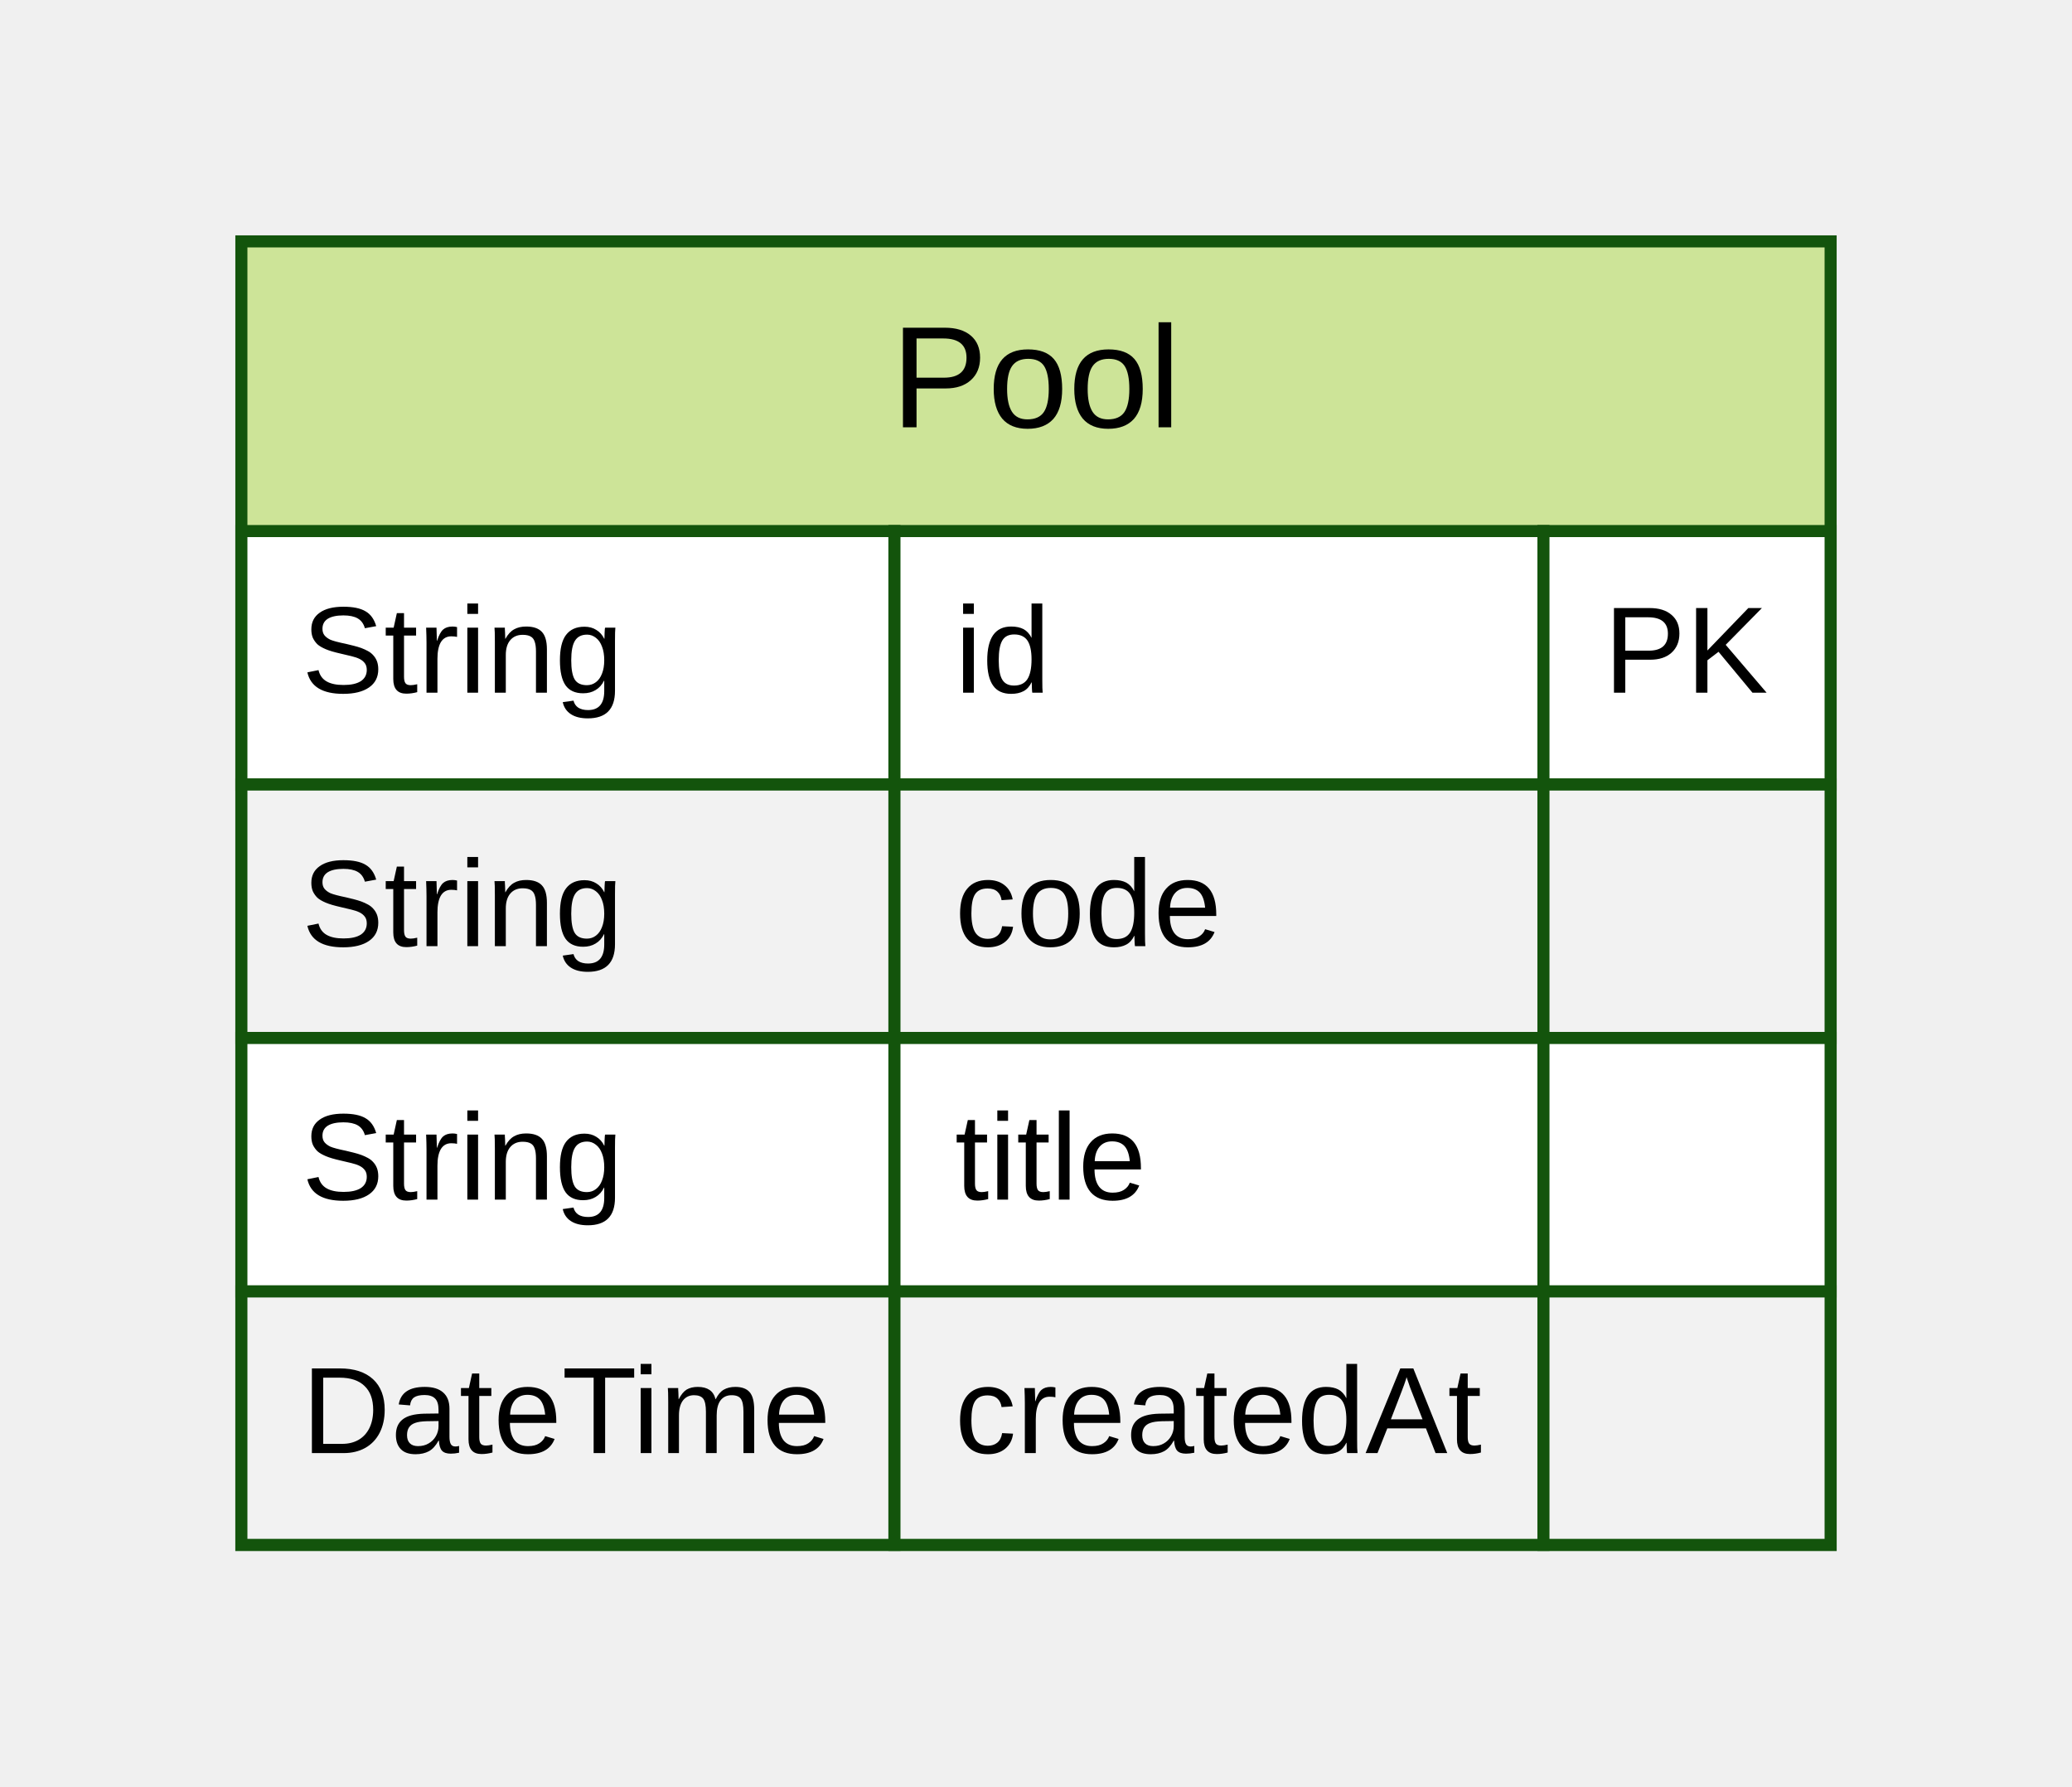
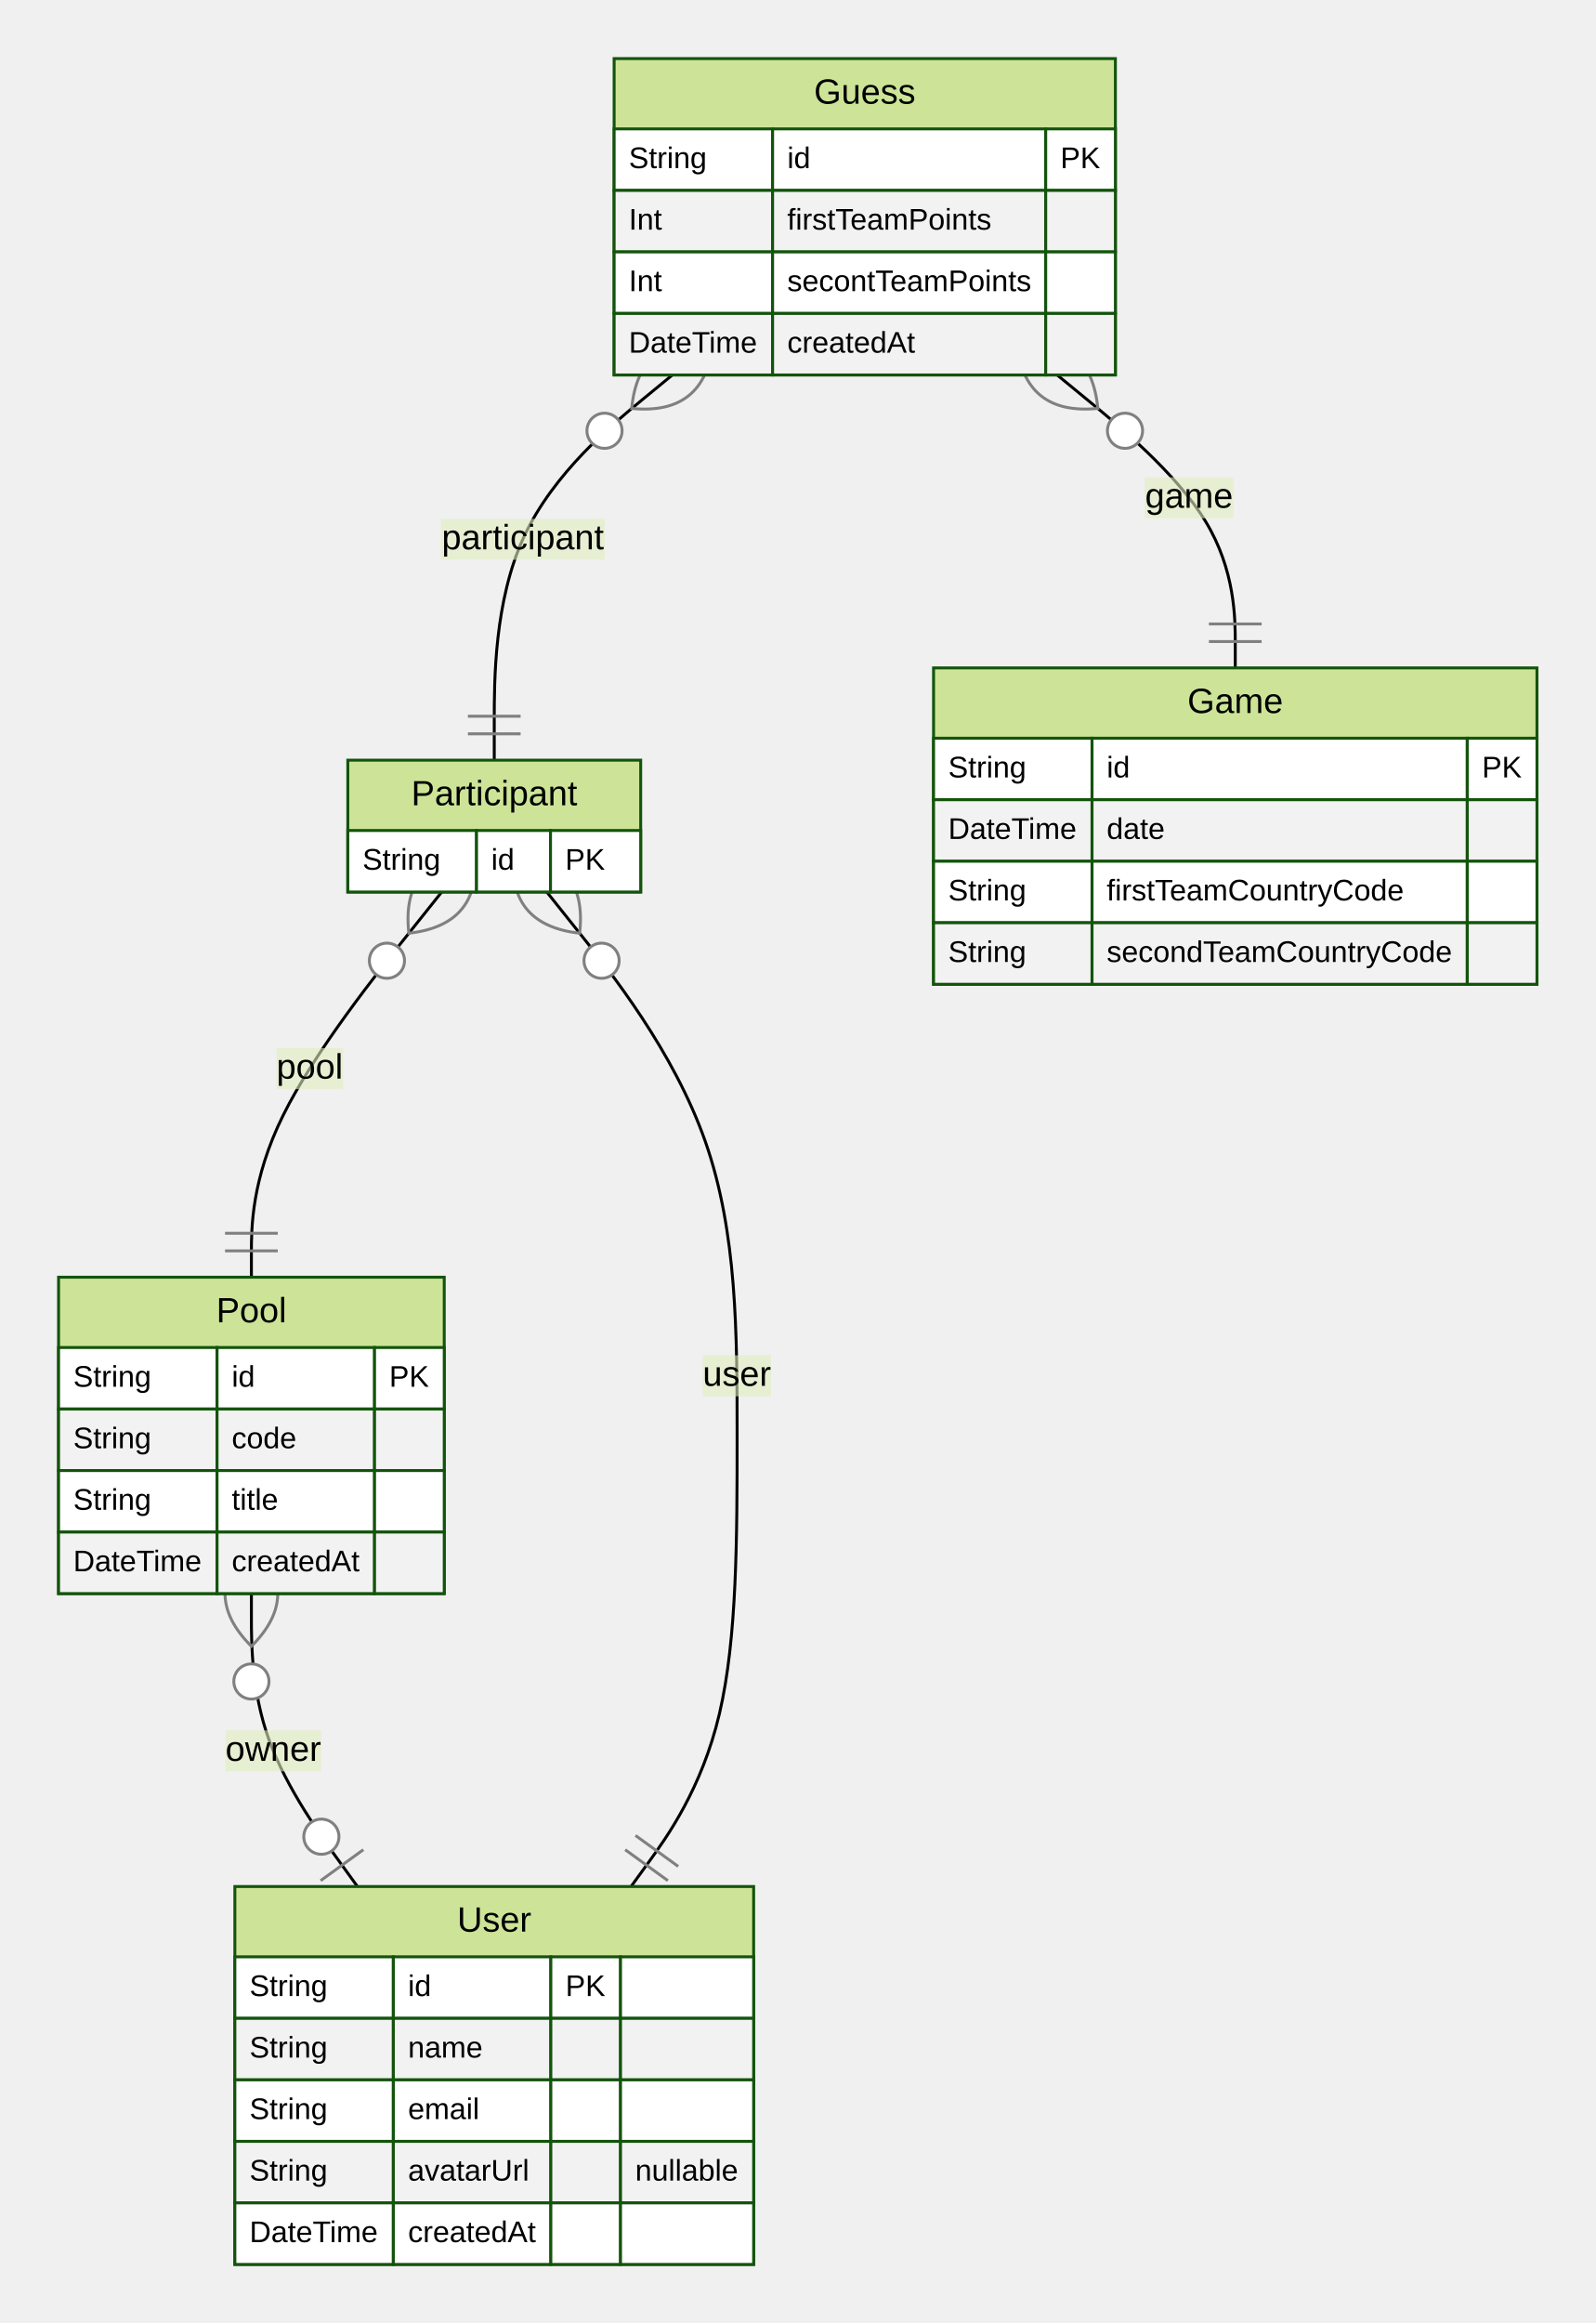
- <svg xmlns="http://www.w3.org/2000/svg" aria-labelledby="chart-title-mermaid-0 chart-desc-mermaid-0" role="img" viewBox="0 0 171.683 148" style="max-width: 171.683px; background-color: white;" width="100%" id="mermaid-0">
+ <svg xmlns="http://www.w3.org/2000/svg" aria-labelledby="chart-title-mermaid-0 chart-desc-mermaid-0" role="img" viewBox="0 0 544.791 793" style="max-width: 544.791px; background-color: white;" width="100%" id="mermaid-0">
  <style>#mermaid-0 {font-family:"trebuchet ms",verdana,arial,sans-serif;font-size:16px;fill:#000000;}#mermaid-0 .error-icon{fill:#552222;}#mermaid-0 .error-text{fill:#552222;stroke:#552222;}#mermaid-0 .edge-thickness-normal{stroke-width:2px;}#mermaid-0 .edge-thickness-thick{stroke-width:3.5px;}#mermaid-0 .edge-pattern-solid{stroke-dasharray:0;}#mermaid-0 .edge-pattern-dashed{stroke-dasharray:3;}#mermaid-0 .edge-pattern-dotted{stroke-dasharray:2;}#mermaid-0 .marker{fill:#000000;stroke:#000000;}#mermaid-0 .marker.cross{stroke:#000000;}#mermaid-0 svg{font-family:"trebuchet ms",verdana,arial,sans-serif;font-size:16px;}#mermaid-0 .entityBox{fill:#cde498;stroke:#13540c;}#mermaid-0 .attributeBoxOdd{fill:#ffffff;stroke:#13540c;}#mermaid-0 .attributeBoxEven{fill:#f2f2f2;stroke:#13540c;}#mermaid-0 .relationshipLabelBox{fill:hsl(78.158, 58.462%, 84.51%);opacity:0.7;background-color:hsl(78.158, 58.462%, 84.51%);}#mermaid-0 .relationshipLabelBox rect{opacity:0.5;}#mermaid-0 .relationshipLine{stroke:#000000;}#mermaid-0 :root{--mermaid-font-family:"trebuchet ms",verdana,arial,sans-serif;}</style>
  <g />
  <defs>
    <marker orient="auto" markerHeight="18" markerWidth="18" refY="9" refX="0" id="ONLY_ONE_START">
      <path d="M9,0 L9,18 M15,0 L15,18" fill="none" stroke="gray" />
    </marker>
  </defs>
  <defs>
    <marker orient="auto" markerHeight="18" markerWidth="18" refY="9" refX="18" id="ONLY_ONE_END">
      <path d="M3,0 L3,18 M9,0 L9,18" fill="none" stroke="gray" />
    </marker>
  </defs>
  <defs>
    <marker orient="auto" markerHeight="18" markerWidth="30" refY="9" refX="0" id="ZERO_OR_ONE_START">
      <circle r="6" cy="9" cx="21" fill="white" stroke="gray" />
      <path d="M9,0 L9,18" fill="none" stroke="gray" />
    </marker>
  </defs>
  <defs>
    <marker orient="auto" markerHeight="18" markerWidth="30" refY="9" refX="30" id="ZERO_OR_ONE_END">
      <circle r="6" cy="9" cx="9" fill="white" stroke="gray" />
      <path d="M21,0 L21,18" fill="none" stroke="gray" />
    </marker>
  </defs>
  <defs>
    <marker orient="auto" markerHeight="36" markerWidth="45" refY="18" refX="18" id="ONE_OR_MORE_START">
      <path d="M0,18 Q 18,0 36,18 Q 18,36 0,18 M42,9 L42,27" fill="none" stroke="gray" />
    </marker>
  </defs>
  <defs>
    <marker orient="auto" markerHeight="36" markerWidth="45" refY="18" refX="27" id="ONE_OR_MORE_END">
      <path d="M3,9 L3,27 M9,18 Q27,0 45,18 Q27,36 9,18" fill="none" stroke="gray" />
    </marker>
  </defs>
  <defs>
    <marker orient="auto" markerHeight="36" markerWidth="57" refY="18" refX="18" id="ZERO_OR_MORE_START">
      <circle r="6" cy="18" cx="48" fill="white" stroke="gray" />
      <path d="M0,18 Q18,0 36,18 Q18,36 0,18" fill="none" stroke="gray" />
    </marker>
  </defs>
  <defs>
    <marker orient="auto" markerHeight="36" markerWidth="57" refY="18" refX="39" id="ZERO_OR_MORE_END">
      <circle r="6" cy="18" cx="9" fill="white" stroke="gray" />
      <path d="M21,18 Q39,0 57,18 Q39,36 21,18" fill="none" stroke="gray" />
    </marker>
  </defs>
-   <g transform="translate(20,20 )" id="Pool">
+   <path marker-start="url(#ZERO_OR_MORE_START)" marker-end="url(#ZERO_OR_ONE_END)" fill="none" stroke="gray" d="M85.841,544L85.841,552.333C85.841,560.667,85.841,577.333,91.876,594C97.911,610.667,109.981,627.333,116.016,635.667L122.051,644" class="er relationshipLine" />
+   <path marker-start="url(#ZERO_OR_MORE_START)" marker-end="url(#ONLY_ONE_END)" fill="none" stroke="gray" d="M186.702,304.5L197.532,318.083C208.362,331.667,230.023,358.833,240.853,389.75C251.683,420.667,251.683,455.333,251.683,490C251.683,524.667,251.683,559.333,245.648,585C239.613,610.667,227.543,627.333,221.508,635.667L215.473,644" class="er relationshipLine" />
+   <path marker-start="url(#ZERO_OR_MORE_START)" marker-end="url(#ONLY_ONE_END)" fill="none" stroke="gray" d="M150.823,304.5L139.992,318.083C129.162,331.667,107.502,358.833,96.672,380.75C85.841,402.667,85.841,419.333,85.841,427.667L85.841,436" class="er relationshipLine" />
+   <path marker-start="url(#ZERO_OR_MORE_START)" marker-end="url(#ONLY_ONE_END)" fill="none" stroke="gray" d="M229.583,128L219.446,136.333C209.309,144.667,189.036,161.333,178.899,183.25C168.762,205.167,168.762,232.333,168.762,245.917L168.762,259.5" class="er relationshipLine" />
+   <path marker-start="url(#ZERO_OR_MORE_START)" marker-end="url(#ONLY_ONE_END)" fill="none" stroke="gray" d="M360.956,128L371.093,136.333C381.23,144.667,401.503,161.333,411.64,178C421.777,194.667,421.777,211.333,421.777,219.667L421.777,228" class="er relationshipLine" />
+   <g transform="translate(20,436 )" id="Pool">
    <rect height="108" width="131.683" y="0" x="0" stroke="gray" fill-opacity="100%" fill="honeydew" class="er entityBox" />
    <text transform="translate(65.84149,12)" style="font-family: &quot;trebuchet ms&quot;, verdana, arial, sans-serif;; font-size: 12px" text-anchor="middle" dominant-baseline="middle" y="0" x="0" id="entity-Pool" class="er entityLabel">Pool</text>
    <rect height="21" width="54.113" y="24" x="0" stroke="gray" fill-opacity="100%" fill="honeydew" class="er attributeBoxOdd" />
    <text transform="translate(5,34.5)" style="font-family: &quot;trebuchet ms&quot;, verdana, arial, sans-serif;; font-size: 10.2px" text-anchor="left" dominant-baseline="middle" y="0" x="0" id="entity-Pool-attr-1-type" class="er entityLabel">String</text>
    <rect height="21" width="53.775" y="24" x="54.113" stroke="gray" fill-opacity="100%" fill="honeydew" class="er attributeBoxOdd" />
    <text transform="translate(59.11313,34.5)" style="font-family: &quot;trebuchet ms&quot;, verdana, arial, sans-serif;; font-size: 10.2px" text-anchor="left" dominant-baseline="middle" y="0" x="0" id="entity-Pool-attr-1-name" class="er entityLabel">id</text>
    <rect height="21" width="23.795" y="24" x="107.888" stroke="gray" fill-opacity="100%" fill="honeydew" class="er attributeBoxOdd" />
    <text transform="translate(112.888,34.5)" style="font-family: &quot;trebuchet ms&quot;, verdana, arial, sans-serif;; font-size: 10.2px" text-anchor="left" dominant-baseline="middle" y="0" x="0" id="entity-Pool-attr-1-key" class="er entityLabel">PK</text>
    <rect height="21" width="54.113" y="45" x="0" stroke="gray" fill-opacity="100%" fill="honeydew" class="er attributeBoxEven" />
    <text transform="translate(5,55.5)" style="font-family: &quot;trebuchet ms&quot;, verdana, arial, sans-serif;; font-size: 10.2px" text-anchor="left" dominant-baseline="middle" y="0" x="0" id="entity-Pool-attr-2-type" class="er entityLabel">String</text>
    <rect height="21" width="53.775" y="45" x="54.113" stroke="gray" fill-opacity="100%" fill="honeydew" class="er attributeBoxEven" />
    <text transform="translate(59.11313,55.5)" style="font-family: &quot;trebuchet ms&quot;, verdana, arial, sans-serif;; font-size: 10.2px" text-anchor="left" dominant-baseline="middle" y="0" x="0" id="entity-Pool-attr-2-name" class="er entityLabel">code</text>
    <rect height="21" width="23.795" y="45" x="107.888" stroke="gray" fill-opacity="100%" fill="honeydew" class="er attributeBoxEven" />
    <text transform="translate(112.888,55.5)" style="font-family: &quot;trebuchet ms&quot;, verdana, arial, sans-serif;; font-size: 10.2px" text-anchor="left" dominant-baseline="middle" y="0" x="0" id="entity-Pool-attr-2-key" class="er entityLabel" />
    <rect height="21" width="54.113" y="66" x="0" stroke="gray" fill-opacity="100%" fill="honeydew" class="er attributeBoxOdd" />
    <text transform="translate(5,76.5)" style="font-family: &quot;trebuchet ms&quot;, verdana, arial, sans-serif;; font-size: 10.2px" text-anchor="left" dominant-baseline="middle" y="0" x="0" id="entity-Pool-attr-3-type" class="er entityLabel">String</text>
    <rect height="21" width="53.775" y="66" x="54.113" stroke="gray" fill-opacity="100%" fill="honeydew" class="er attributeBoxOdd" />
    <text transform="translate(59.11313,76.5)" style="font-family: &quot;trebuchet ms&quot;, verdana, arial, sans-serif;; font-size: 10.2px" text-anchor="left" dominant-baseline="middle" y="0" x="0" id="entity-Pool-attr-3-name" class="er entityLabel">title</text>
    <rect height="21" width="23.795" y="66" x="107.888" stroke="gray" fill-opacity="100%" fill="honeydew" class="er attributeBoxOdd" />
    <text transform="translate(112.888,76.5)" style="font-family: &quot;trebuchet ms&quot;, verdana, arial, sans-serif;; font-size: 10.2px" text-anchor="left" dominant-baseline="middle" y="0" x="0" id="entity-Pool-attr-3-key" class="er entityLabel" />
    <rect height="21" width="54.113" y="87" x="0" stroke="gray" fill-opacity="100%" fill="honeydew" class="er attributeBoxEven" />
    <text transform="translate(5,97.5)" style="font-family: &quot;trebuchet ms&quot;, verdana, arial, sans-serif;; font-size: 10.2px" text-anchor="left" dominant-baseline="middle" y="0" x="0" id="entity-Pool-attr-4-type" class="er entityLabel">DateTime</text>
    <rect height="21" width="53.775" y="87" x="54.113" stroke="gray" fill-opacity="100%" fill="honeydew" class="er attributeBoxEven" />
    <text transform="translate(59.11313,97.5)" style="font-family: &quot;trebuchet ms&quot;, verdana, arial, sans-serif;; font-size: 10.2px" text-anchor="left" dominant-baseline="middle" y="0" x="0" id="entity-Pool-attr-4-name" class="er entityLabel">createdAt</text>
    <rect height="21" width="23.795" y="87" x="107.888" stroke="gray" fill-opacity="100%" fill="honeydew" class="er attributeBoxEven" />
    <text transform="translate(112.888,97.5)" style="font-family: &quot;trebuchet ms&quot;, verdana, arial, sans-serif;; font-size: 10.2px" text-anchor="left" dominant-baseline="middle" y="0" x="0" id="entity-Pool-attr-4-key" class="er entityLabel" />
  </g>
+   <g transform="translate(118.7622,259.5 )" id="Participant">
+     <rect height="45" width="100" y="0" x="0" stroke="gray" fill-opacity="100%" fill="honeydew" class="er entityBox" />
+     <text transform="translate(50,12)" style="font-family: &quot;trebuchet ms&quot;, verdana, arial, sans-serif;; font-size: 12px" text-anchor="middle" dominant-baseline="middle" y="0" x="0" id="entity-Participant" class="er entityLabel">Participant</text>
+     <rect height="21" width="43.945" y="24" x="0" stroke="gray" fill-opacity="100%" fill="honeydew" class="er attributeBoxOdd" />
+     <text transform="translate(5,34.5)" style="font-family: &quot;trebuchet ms&quot;, verdana, arial, sans-serif;; font-size: 10.2px" text-anchor="left" dominant-baseline="middle" y="0" x="0" id="entity-Participant-attr-1-type" class="er entityLabel">String</text>
+     <rect height="21" width="25.262" y="24" x="43.945" stroke="gray" fill-opacity="100%" fill="honeydew" class="er attributeBoxOdd" />
+     <text transform="translate(48.94526,34.5)" style="font-family: &quot;trebuchet ms&quot;, verdana, arial, sans-serif;; font-size: 10.2px" text-anchor="left" dominant-baseline="middle" y="0" x="0" id="entity-Participant-attr-1-name" class="er entityLabel">id</text>
+     <rect height="21" width="30.793" y="24" x="69.207" stroke="gray" fill-opacity="100%" fill="honeydew" class="er attributeBoxOdd" />
+     <text transform="translate(74.20681,34.5)" style="font-family: &quot;trebuchet ms&quot;, verdana, arial, sans-serif;; font-size: 10.2px" text-anchor="left" dominant-baseline="middle" y="0" x="0" id="entity-Participant-attr-1-key" class="er entityLabel">PK</text>
+   </g>
+   <g transform="translate(80.19414,644 )" id="User">
+     <rect height="129" width="177.136" y="0" x="0" stroke="gray" fill-opacity="100%" fill="honeydew" class="er entityBox" />
+     <text transform="translate(88.5681,12)" style="font-family: &quot;trebuchet ms&quot;, verdana, arial, sans-serif;; font-size: 12px" text-anchor="middle" dominant-baseline="middle" y="0" x="0" id="entity-User" class="er entityLabel">User</text>
+     <rect height="21" width="54.113" y="24" x="0" stroke="gray" fill-opacity="100%" fill="honeydew" class="er attributeBoxOdd" />
+     <text transform="translate(5,34.5)" style="font-family: &quot;trebuchet ms&quot;, verdana, arial, sans-serif;; font-size: 10.2px" text-anchor="left" dominant-baseline="middle" y="0" x="0" id="entity-User-attr-1-type" class="er entityLabel">String</text>
+     <rect height="21" width="53.775" y="24" x="54.113" stroke="gray" fill-opacity="100%" fill="honeydew" class="er attributeBoxOdd" />
+     <text transform="translate(59.11313,34.5)" style="font-family: &quot;trebuchet ms&quot;, verdana, arial, sans-serif;; font-size: 10.2px" text-anchor="left" dominant-baseline="middle" y="0" x="0" id="entity-User-attr-1-name" class="er entityLabel">id</text>
+     <rect height="21" width="23.795" y="24" x="107.888" stroke="gray" fill-opacity="100%" fill="honeydew" class="er attributeBoxOdd" />
+     <text transform="translate(112.888,34.5)" style="font-family: &quot;trebuchet ms&quot;, verdana, arial, sans-serif;; font-size: 10.2px" text-anchor="left" dominant-baseline="middle" y="0" x="0" id="entity-User-attr-1-key" class="er entityLabel">PK</text>
+     <rect height="21" width="45.453" y="24" x="131.683" stroke="gray" fill-opacity="100%" fill="honeydew" class="er attributeBoxOdd" />
+     <text transform="translate(136.683,34.5)" style="font-family: &quot;trebuchet ms&quot;, verdana, arial, sans-serif;; font-size: 10.2px" text-anchor="left" dominant-baseline="middle" y="0" x="0" id="entity-User-attr-1-comment" class="er entityLabel" />
+     <rect height="21" width="54.113" y="45" x="0" stroke="gray" fill-opacity="100%" fill="honeydew" class="er attributeBoxEven" />
+     <text transform="translate(5,55.5)" style="font-family: &quot;trebuchet ms&quot;, verdana, arial, sans-serif;; font-size: 10.2px" text-anchor="left" dominant-baseline="middle" y="0" x="0" id="entity-User-attr-2-type" class="er entityLabel">String</text>
+     <rect height="21" width="53.775" y="45" x="54.113" stroke="gray" fill-opacity="100%" fill="honeydew" class="er attributeBoxEven" />
+     <text transform="translate(59.11313,55.5)" style="font-family: &quot;trebuchet ms&quot;, verdana, arial, sans-serif;; font-size: 10.2px" text-anchor="left" dominant-baseline="middle" y="0" x="0" id="entity-User-attr-2-name" class="er entityLabel">name</text>
+     <rect height="21" width="23.795" y="45" x="107.888" stroke="gray" fill-opacity="100%" fill="honeydew" class="er attributeBoxEven" />
+     <text transform="translate(112.888,55.5)" style="font-family: &quot;trebuchet ms&quot;, verdana, arial, sans-serif;; font-size: 10.2px" text-anchor="left" dominant-baseline="middle" y="0" x="0" id="entity-User-attr-2-key" class="er entityLabel" />
+     <rect height="21" width="45.453" y="45" x="131.683" stroke="gray" fill-opacity="100%" fill="honeydew" class="er attributeBoxEven" />
+     <text transform="translate(136.683,55.5)" style="font-family: &quot;trebuchet ms&quot;, verdana, arial, sans-serif;; font-size: 10.2px" text-anchor="left" dominant-baseline="middle" y="0" x="0" id="entity-User-attr-2-comment" class="er entityLabel" />
+     <rect height="21" width="54.113" y="66" x="0" stroke="gray" fill-opacity="100%" fill="honeydew" class="er attributeBoxOdd" />
+     <text transform="translate(5,76.5)" style="font-family: &quot;trebuchet ms&quot;, verdana, arial, sans-serif;; font-size: 10.2px" text-anchor="left" dominant-baseline="middle" y="0" x="0" id="entity-User-attr-3-type" class="er entityLabel">String</text>
+     <rect height="21" width="53.775" y="66" x="54.113" stroke="gray" fill-opacity="100%" fill="honeydew" class="er attributeBoxOdd" />
+     <text transform="translate(59.11313,76.5)" style="font-family: &quot;trebuchet ms&quot;, verdana, arial, sans-serif;; font-size: 10.2px" text-anchor="left" dominant-baseline="middle" y="0" x="0" id="entity-User-attr-3-name" class="er entityLabel">email</text>
+     <rect height="21" width="23.795" y="66" x="107.888" stroke="gray" fill-opacity="100%" fill="honeydew" class="er attributeBoxOdd" />
+     <text transform="translate(112.888,76.5)" style="font-family: &quot;trebuchet ms&quot;, verdana, arial, sans-serif;; font-size: 10.2px" text-anchor="left" dominant-baseline="middle" y="0" x="0" id="entity-User-attr-3-key" class="er entityLabel" />
+     <rect height="21" width="45.453" y="66" x="131.683" stroke="gray" fill-opacity="100%" fill="honeydew" class="er attributeBoxOdd" />
+     <text transform="translate(136.683,76.5)" style="font-family: &quot;trebuchet ms&quot;, verdana, arial, sans-serif;; font-size: 10.2px" text-anchor="left" dominant-baseline="middle" y="0" x="0" id="entity-User-attr-3-comment" class="er entityLabel" />
+     <rect height="21" width="54.113" y="87" x="0" stroke="gray" fill-opacity="100%" fill="honeydew" class="er attributeBoxEven" />
+     <text transform="translate(5,97.5)" style="font-family: &quot;trebuchet ms&quot;, verdana, arial, sans-serif;; font-size: 10.2px" text-anchor="left" dominant-baseline="middle" y="0" x="0" id="entity-User-attr-4-type" class="er entityLabel">String</text>
+     <rect height="21" width="53.775" y="87" x="54.113" stroke="gray" fill-opacity="100%" fill="honeydew" class="er attributeBoxEven" />
+     <text transform="translate(59.11313,97.5)" style="font-family: &quot;trebuchet ms&quot;, verdana, arial, sans-serif;; font-size: 10.2px" text-anchor="left" dominant-baseline="middle" y="0" x="0" id="entity-User-attr-4-name" class="er entityLabel">avatarUrl</text>
+     <rect height="21" width="23.795" y="87" x="107.888" stroke="gray" fill-opacity="100%" fill="honeydew" class="er attributeBoxEven" />
+     <text transform="translate(112.888,97.5)" style="font-family: &quot;trebuchet ms&quot;, verdana, arial, sans-serif;; font-size: 10.2px" text-anchor="left" dominant-baseline="middle" y="0" x="0" id="entity-User-attr-4-key" class="er entityLabel" />
+     <rect height="21" width="45.453" y="87" x="131.683" stroke="gray" fill-opacity="100%" fill="honeydew" class="er attributeBoxEven" />
+     <text transform="translate(136.683,97.5)" style="font-family: &quot;trebuchet ms&quot;, verdana, arial, sans-serif;; font-size: 10.2px" text-anchor="left" dominant-baseline="middle" y="0" x="0" id="entity-User-attr-4-comment" class="er entityLabel">nullable</text>
+     <rect height="21" width="54.113" y="108" x="0" stroke="gray" fill-opacity="100%" fill="honeydew" class="er attributeBoxOdd" />
+     <text transform="translate(5,118.5)" style="font-family: &quot;trebuchet ms&quot;, verdana, arial, sans-serif;; font-size: 10.2px" text-anchor="left" dominant-baseline="middle" y="0" x="0" id="entity-User-attr-5-type" class="er entityLabel">DateTime</text>
+     <rect height="21" width="53.775" y="108" x="54.113" stroke="gray" fill-opacity="100%" fill="honeydew" class="er attributeBoxOdd" />
+     <text transform="translate(59.11313,118.5)" style="font-family: &quot;trebuchet ms&quot;, verdana, arial, sans-serif;; font-size: 10.2px" text-anchor="left" dominant-baseline="middle" y="0" x="0" id="entity-User-attr-5-name" class="er entityLabel">createdAt</text>
+     <rect height="21" width="23.795" y="108" x="107.888" stroke="gray" fill-opacity="100%" fill="honeydew" class="er attributeBoxOdd" />
+     <text transform="translate(112.888,118.5)" style="font-family: &quot;trebuchet ms&quot;, verdana, arial, sans-serif;; font-size: 10.2px" text-anchor="left" dominant-baseline="middle" y="0" x="0" id="entity-User-attr-5-key" class="er entityLabel" />
+     <rect height="21" width="45.453" y="108" x="131.683" stroke="gray" fill-opacity="100%" fill="honeydew" class="er attributeBoxOdd" />
+     <text transform="translate(136.683,118.5)" style="font-family: &quot;trebuchet ms&quot;, verdana, arial, sans-serif;; font-size: 10.2px" text-anchor="left" dominant-baseline="middle" y="0" x="0" id="entity-User-attr-5-comment" class="er entityLabel" />
+   </g>
+   <g transform="translate(318.7622,228 )" id="Game">
+     <rect height="108" width="206.029" y="0" x="0" stroke="gray" fill-opacity="100%" fill="honeydew" class="er entityBox" />
+     <text transform="translate(103.0145,12)" style="font-family: &quot;trebuchet ms&quot;, verdana, arial, sans-serif;; font-size: 12px" text-anchor="middle" dominant-baseline="middle" y="0" x="0" id="entity-Game" class="er entityLabel">Game</text>
+     <rect height="21" width="54.113" y="24" x="0" stroke="gray" fill-opacity="100%" fill="honeydew" class="er attributeBoxOdd" />
+     <text transform="translate(5,34.5)" style="font-family: &quot;trebuchet ms&quot;, verdana, arial, sans-serif;; font-size: 10.2px" text-anchor="left" dominant-baseline="middle" y="0" x="0" id="entity-Game-attr-1-type" class="er entityLabel">String</text>
+     <rect height="21" width="128.121" y="24" x="54.113" stroke="gray" fill-opacity="100%" fill="honeydew" class="er attributeBoxOdd" />
+     <text transform="translate(59.11313,34.5)" style="font-family: &quot;trebuchet ms&quot;, verdana, arial, sans-serif;; font-size: 10.2px" text-anchor="left" dominant-baseline="middle" y="0" x="0" id="entity-Game-attr-1-name" class="er entityLabel">id</text>
+     <rect height="21" width="23.795" y="24" x="182.234" stroke="gray" fill-opacity="100%" fill="honeydew" class="er attributeBoxOdd" />
+     <text transform="translate(187.2339,34.5)" style="font-family: &quot;trebuchet ms&quot;, verdana, arial, sans-serif;; font-size: 10.2px" text-anchor="left" dominant-baseline="middle" y="0" x="0" id="entity-Game-attr-1-key" class="er entityLabel">PK</text>
+     <rect height="21" width="54.113" y="45" x="0" stroke="gray" fill-opacity="100%" fill="honeydew" class="er attributeBoxEven" />
+     <text transform="translate(5,55.5)" style="font-family: &quot;trebuchet ms&quot;, verdana, arial, sans-serif;; font-size: 10.2px" text-anchor="left" dominant-baseline="middle" y="0" x="0" id="entity-Game-attr-2-type" class="er entityLabel">DateTime</text>
+     <rect height="21" width="128.121" y="45" x="54.113" stroke="gray" fill-opacity="100%" fill="honeydew" class="er attributeBoxEven" />
+     <text transform="translate(59.11313,55.5)" style="font-family: &quot;trebuchet ms&quot;, verdana, arial, sans-serif;; font-size: 10.2px" text-anchor="left" dominant-baseline="middle" y="0" x="0" id="entity-Game-attr-2-name" class="er entityLabel">date</text>
+     <rect height="21" width="23.795" y="45" x="182.234" stroke="gray" fill-opacity="100%" fill="honeydew" class="er attributeBoxEven" />
+     <text transform="translate(187.2339,55.5)" style="font-family: &quot;trebuchet ms&quot;, verdana, arial, sans-serif;; font-size: 10.2px" text-anchor="left" dominant-baseline="middle" y="0" x="0" id="entity-Game-attr-2-key" class="er entityLabel" />
+     <rect height="21" width="54.113" y="66" x="0" stroke="gray" fill-opacity="100%" fill="honeydew" class="er attributeBoxOdd" />
+     <text transform="translate(5,76.5)" style="font-family: &quot;trebuchet ms&quot;, verdana, arial, sans-serif;; font-size: 10.2px" text-anchor="left" dominant-baseline="middle" y="0" x="0" id="entity-Game-attr-3-type" class="er entityLabel">String</text>
+     <rect height="21" width="128.121" y="66" x="54.113" stroke="gray" fill-opacity="100%" fill="honeydew" class="er attributeBoxOdd" />
+     <text transform="translate(59.11313,76.5)" style="font-family: &quot;trebuchet ms&quot;, verdana, arial, sans-serif;; font-size: 10.2px" text-anchor="left" dominant-baseline="middle" y="0" x="0" id="entity-Game-attr-3-name" class="er entityLabel">firstTeamCountryCode</text>
+     <rect height="21" width="23.795" y="66" x="182.234" stroke="gray" fill-opacity="100%" fill="honeydew" class="er attributeBoxOdd" />
+     <text transform="translate(187.2339,76.5)" style="font-family: &quot;trebuchet ms&quot;, verdana, arial, sans-serif;; font-size: 10.2px" text-anchor="left" dominant-baseline="middle" y="0" x="0" id="entity-Game-attr-3-key" class="er entityLabel" />
+     <rect height="21" width="54.113" y="87" x="0" stroke="gray" fill-opacity="100%" fill="honeydew" class="er attributeBoxEven" />
+     <text transform="translate(5,97.5)" style="font-family: &quot;trebuchet ms&quot;, verdana, arial, sans-serif;; font-size: 10.2px" text-anchor="left" dominant-baseline="middle" y="0" x="0" id="entity-Game-attr-4-type" class="er entityLabel">String</text>
+     <rect height="21" width="128.121" y="87" x="54.113" stroke="gray" fill-opacity="100%" fill="honeydew" class="er attributeBoxEven" />
+     <text transform="translate(59.11313,97.5)" style="font-family: &quot;trebuchet ms&quot;, verdana, arial, sans-serif;; font-size: 10.2px" text-anchor="left" dominant-baseline="middle" y="0" x="0" id="entity-Game-attr-4-name" class="er entityLabel">secondTeamCountryCode</text>
+     <rect height="21" width="23.795" y="87" x="182.234" stroke="gray" fill-opacity="100%" fill="honeydew" class="er attributeBoxEven" />
+     <text transform="translate(187.2339,97.5)" style="font-family: &quot;trebuchet ms&quot;, verdana, arial, sans-serif;; font-size: 10.2px" text-anchor="left" dominant-baseline="middle" y="0" x="0" id="entity-Game-attr-4-key" class="er entityLabel" />
+   </g>
+   <g transform="translate(209.6904,20 )" id="Guess">
+     <rect height="108" width="171.158" y="0" x="0" stroke="gray" fill-opacity="100%" fill="honeydew" class="er entityBox" />
+     <text transform="translate(85.57906,12)" style="font-family: &quot;trebuchet ms&quot;, verdana, arial, sans-serif;; font-size: 12px" text-anchor="middle" dominant-baseline="middle" y="0" x="0" id="entity-Guess" class="er entityLabel">Guess</text>
+     <rect height="21" width="54.113" y="24" x="0" stroke="gray" fill-opacity="100%" fill="honeydew" class="er attributeBoxOdd" />
+     <text transform="translate(5,34.5)" style="font-family: &quot;trebuchet ms&quot;, verdana, arial, sans-serif;; font-size: 10.2px" text-anchor="left" dominant-baseline="middle" y="0" x="0" id="entity-Guess-attr-1-type" class="er entityLabel">String</text>
+     <rect height="21" width="93.25" y="24" x="54.113" stroke="gray" fill-opacity="100%" fill="honeydew" class="er attributeBoxOdd" />
+     <text transform="translate(59.11313,34.5)" style="font-family: &quot;trebuchet ms&quot;, verdana, arial, sans-serif;; font-size: 10.2px" text-anchor="left" dominant-baseline="middle" y="0" x="0" id="entity-Guess-attr-1-name" class="er entityLabel">id</text>
+     <rect height="21" width="23.795" y="24" x="147.363" stroke="gray" fill-opacity="100%" fill="honeydew" class="er attributeBoxOdd" />
+     <text transform="translate(152.3631,34.5)" style="font-family: &quot;trebuchet ms&quot;, verdana, arial, sans-serif;; font-size: 10.2px" text-anchor="left" dominant-baseline="middle" y="0" x="0" id="entity-Guess-attr-1-key" class="er entityLabel">PK</text>
+     <rect height="21" width="54.113" y="45" x="0" stroke="gray" fill-opacity="100%" fill="honeydew" class="er attributeBoxEven" />
+     <text transform="translate(5,55.5)" style="font-family: &quot;trebuchet ms&quot;, verdana, arial, sans-serif;; font-size: 10.2px" text-anchor="left" dominant-baseline="middle" y="0" x="0" id="entity-Guess-attr-2-type" class="er entityLabel">Int</text>
+     <rect height="21" width="93.25" y="45" x="54.113" stroke="gray" fill-opacity="100%" fill="honeydew" class="er attributeBoxEven" />
+     <text transform="translate(59.11313,55.5)" style="font-family: &quot;trebuchet ms&quot;, verdana, arial, sans-serif;; font-size: 10.2px" text-anchor="left" dominant-baseline="middle" y="0" x="0" id="entity-Guess-attr-2-name" class="er entityLabel">firstTeamPoints</text>
+     <rect height="21" width="23.795" y="45" x="147.363" stroke="gray" fill-opacity="100%" fill="honeydew" class="er attributeBoxEven" />
+     <text transform="translate(152.3631,55.5)" style="font-family: &quot;trebuchet ms&quot;, verdana, arial, sans-serif;; font-size: 10.2px" text-anchor="left" dominant-baseline="middle" y="0" x="0" id="entity-Guess-attr-2-key" class="er entityLabel" />
+     <rect height="21" width="54.113" y="66" x="0" stroke="gray" fill-opacity="100%" fill="honeydew" class="er attributeBoxOdd" />
+     <text transform="translate(5,76.5)" style="font-family: &quot;trebuchet ms&quot;, verdana, arial, sans-serif;; font-size: 10.2px" text-anchor="left" dominant-baseline="middle" y="0" x="0" id="entity-Guess-attr-3-type" class="er entityLabel">Int</text>
+     <rect height="21" width="93.25" y="66" x="54.113" stroke="gray" fill-opacity="100%" fill="honeydew" class="er attributeBoxOdd" />
+     <text transform="translate(59.11313,76.5)" style="font-family: &quot;trebuchet ms&quot;, verdana, arial, sans-serif;; font-size: 10.2px" text-anchor="left" dominant-baseline="middle" y="0" x="0" id="entity-Guess-attr-3-name" class="er entityLabel">secontTeamPoints</text>
+     <rect height="21" width="23.795" y="66" x="147.363" stroke="gray" fill-opacity="100%" fill="honeydew" class="er attributeBoxOdd" />
+     <text transform="translate(152.3631,76.5)" style="font-family: &quot;trebuchet ms&quot;, verdana, arial, sans-serif;; font-size: 10.2px" text-anchor="left" dominant-baseline="middle" y="0" x="0" id="entity-Guess-attr-3-key" class="er entityLabel" />
+     <rect height="21" width="54.113" y="87" x="0" stroke="gray" fill-opacity="100%" fill="honeydew" class="er attributeBoxEven" />
+     <text transform="translate(5,97.5)" style="font-family: &quot;trebuchet ms&quot;, verdana, arial, sans-serif;; font-size: 10.2px" text-anchor="left" dominant-baseline="middle" y="0" x="0" id="entity-Guess-attr-4-type" class="er entityLabel">DateTime</text>
+     <rect height="21" width="93.25" y="87" x="54.113" stroke="gray" fill-opacity="100%" fill="honeydew" class="er attributeBoxEven" />
+     <text transform="translate(59.11313,97.5)" style="font-family: &quot;trebuchet ms&quot;, verdana, arial, sans-serif;; font-size: 10.2px" text-anchor="left" dominant-baseline="middle" y="0" x="0" id="entity-Guess-attr-4-name" class="er entityLabel">createdAt</text>
+     <rect height="21" width="23.795" y="87" x="147.363" stroke="gray" fill-opacity="100%" fill="honeydew" class="er attributeBoxEven" />
+     <text transform="translate(152.3631,97.5)" style="font-family: &quot;trebuchet ms&quot;, verdana, arial, sans-serif;; font-size: 10.2px" text-anchor="left" dominant-baseline="middle" y="0" x="0" id="entity-Guess-attr-4-key" class="er entityLabel" />
+   </g>
+   <rect fill-opacity="85%" fill="white" height="14" width="32.688" y="590.7" x="76.968" class="er relationshipLabelBox" />
+   <text style="font-family: &quot;trebuchet ms&quot;, verdana, arial, sans-serif;; font-size: 12px" dominant-baseline="middle" text-anchor="middle" y="597.7" x="93.312" id="rel1" class="er relationshipLabel">owner</text>
+   <rect fill-opacity="85%" fill="white" height="14" width="23.348" y="462.676" x="239.928" class="er relationshipLabelBox" />
+   <text style="font-family: &quot;trebuchet ms&quot;, verdana, arial, sans-serif;; font-size: 12px" dominant-baseline="middle" text-anchor="middle" y="469.676" x="251.601" id="rel2" class="er relationshipLabel">user</text>
+   <rect fill-opacity="85%" fill="white" height="14" width="22.688" y="357.795" x="94.4" class="er relationshipLabelBox" />
+   <text style="font-family: &quot;trebuchet ms&quot;, verdana, arial, sans-serif;; font-size: 12px" dominant-baseline="middle" text-anchor="middle" y="364.795" x="105.744" id="rel3" class="er relationshipLabel">pool</text>
+   <rect fill-opacity="85%" fill="white" height="14" width="56.031" y="177.114" x="150.49" class="er relationshipLabelBox" />
+   <text style="font-family: &quot;trebuchet ms&quot;, verdana, arial, sans-serif;; font-size: 12px" dominant-baseline="middle" text-anchor="middle" y="184.114" x="178.506" id="rel4" class="er relationshipLabel">participant</text>
+   <rect fill-opacity="85%" fill="white" height="14" width="30.344" y="162.93" x="390.825" class="er relationshipLabelBox" />
+   <text style="font-family: &quot;trebuchet ms&quot;, verdana, arial, sans-serif;; font-size: 12px" dominant-baseline="middle" text-anchor="middle" y="169.93" x="405.997" id="rel5" class="er relationshipLabel">game</text>
</svg>
